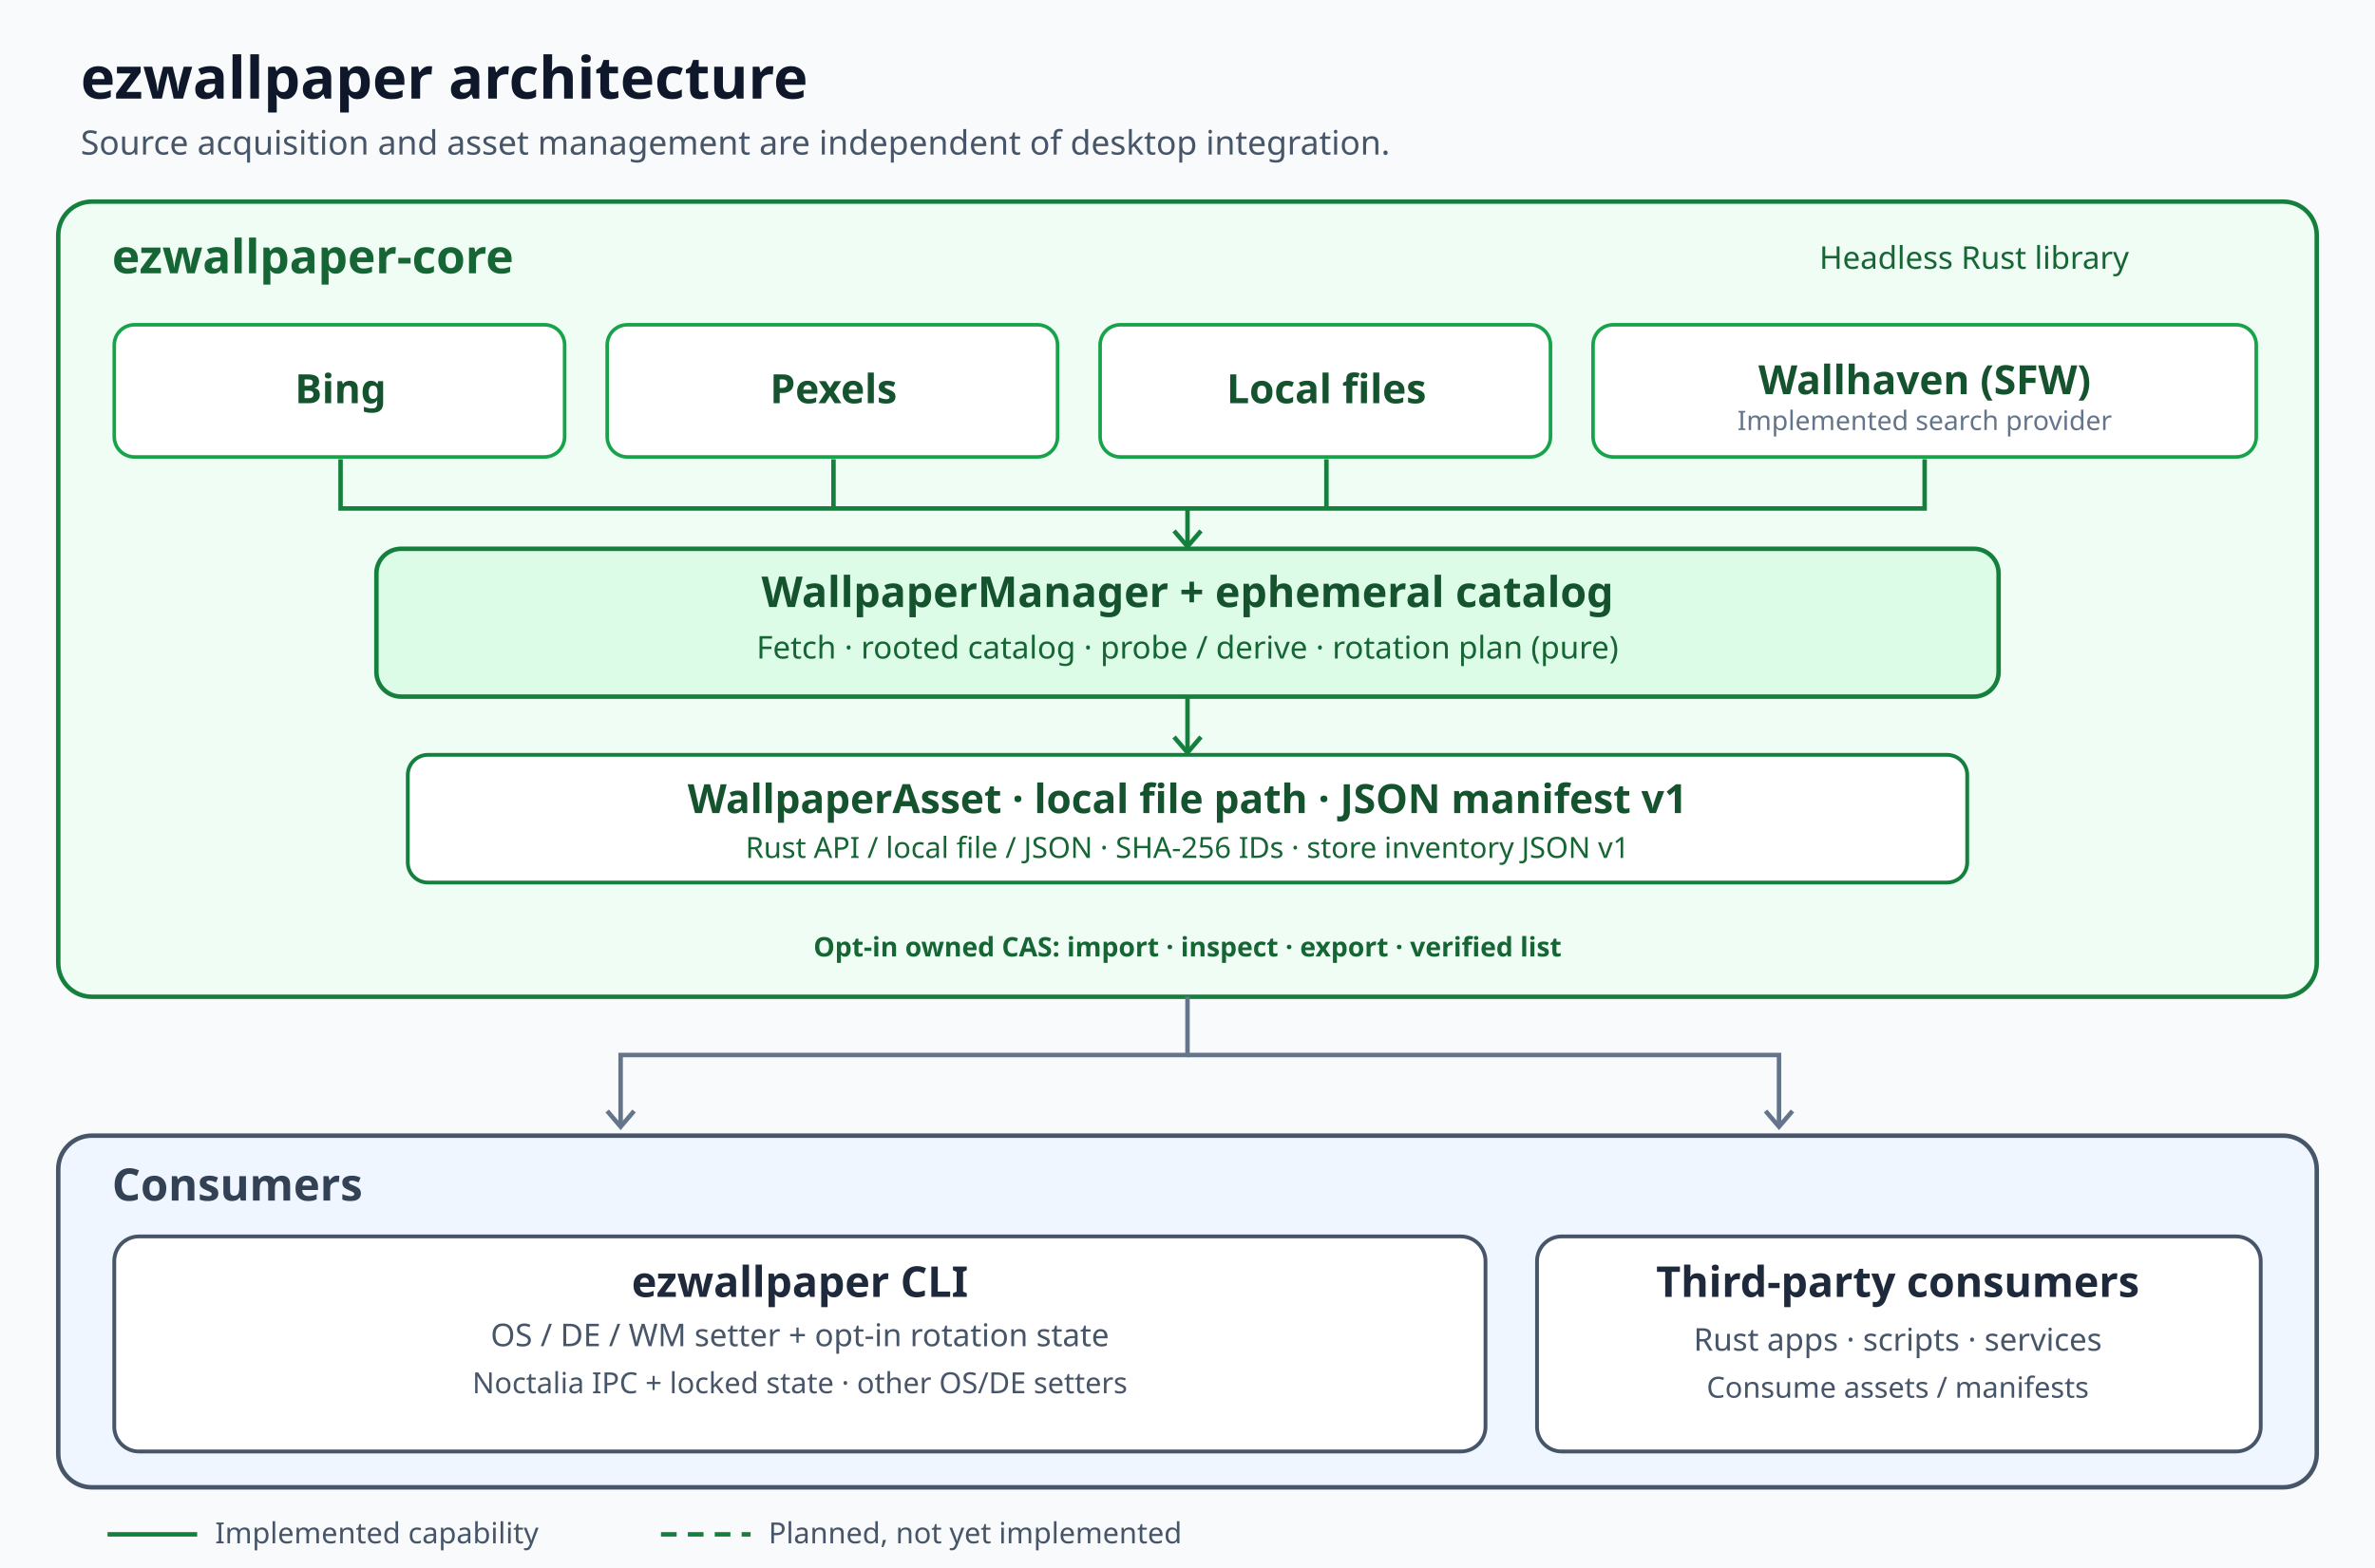
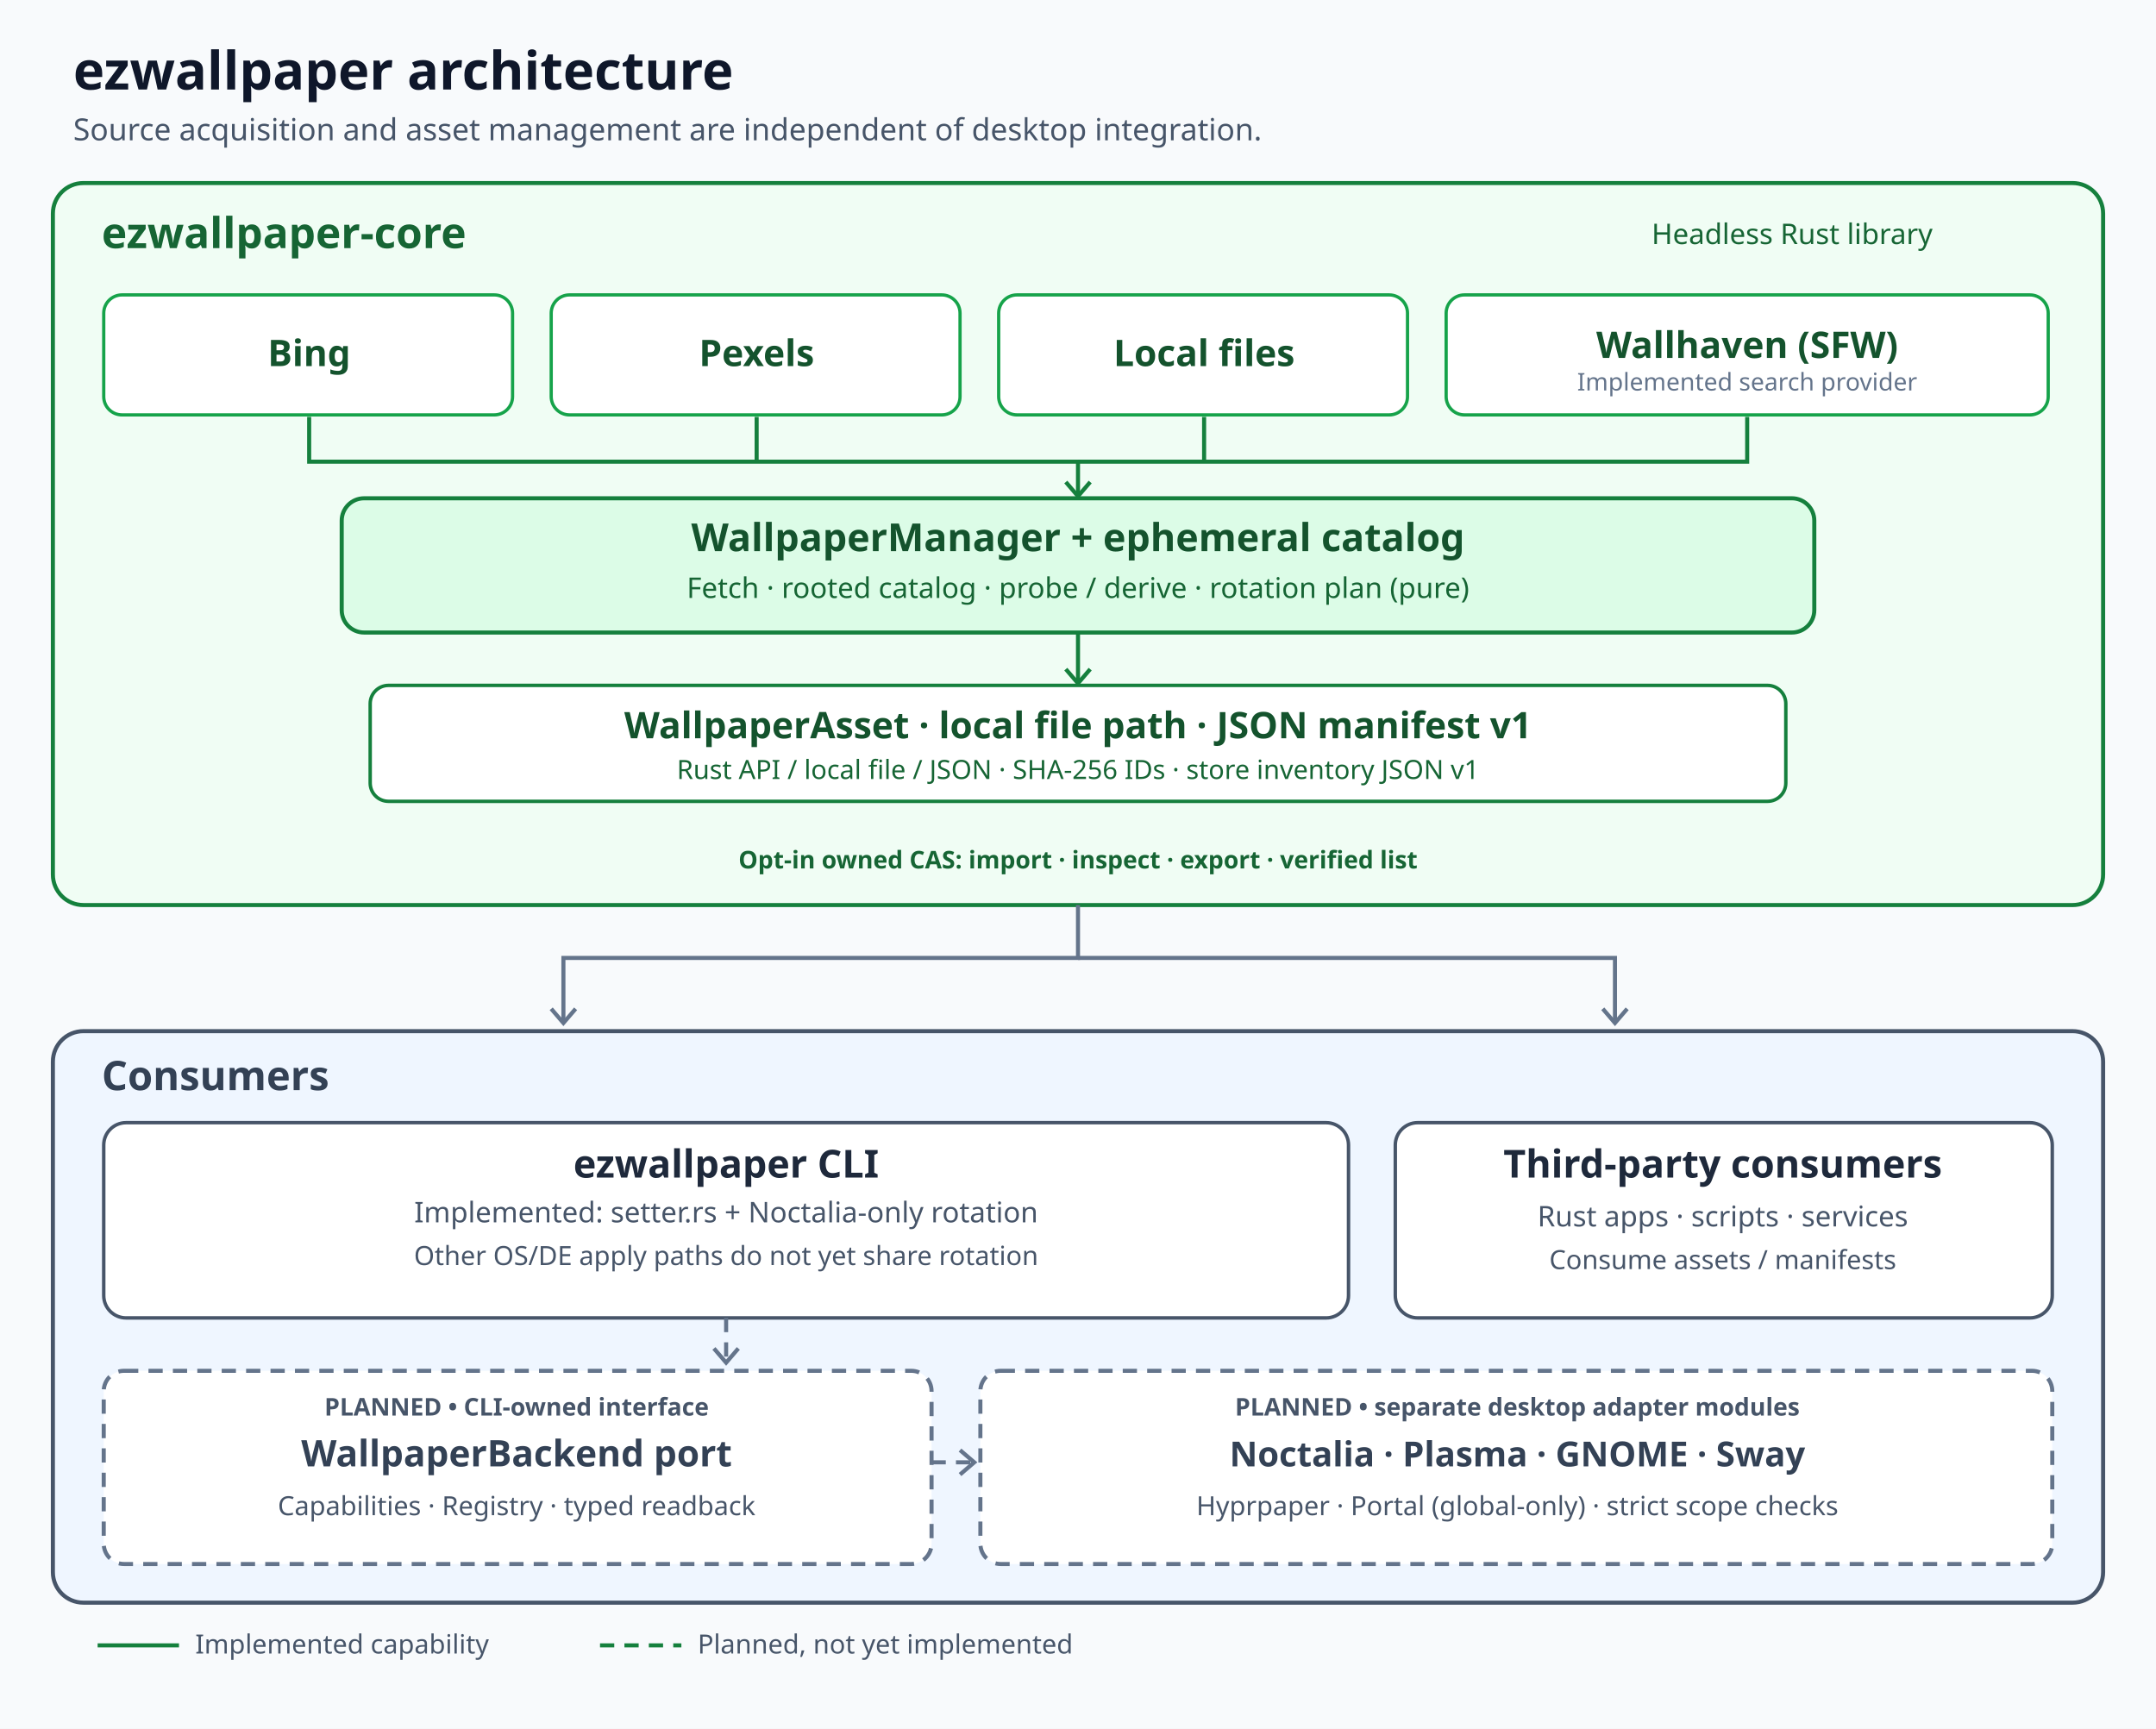
- <svg xmlns="http://www.w3.org/2000/svg" width="1060" height="700" viewBox="0 0 1060 700" role="img" aria-labelledby="title desc">
-   <rect width="1060" height="700" fill="#f8fafc" />
+ <svg xmlns="http://www.w3.org/2000/svg" width="1060" height="850" viewBox="0 0 1060 850" role="img" aria-labelledby="title desc">
+   <rect width="1060" height="850" fill="#f8fafc" />
  <text x="36" y="44" fill="#0f172a" font-family="system-ui, sans-serif" font-size="26" font-weight="700">ezwallpaper architecture</text>
  <text x="36" y="69" fill="#475569" font-family="system-ui, sans-serif" font-size="15">Source acquisition and asset management are independent of desktop integration.</text>
  <rect x="26" y="90" width="1008" height="355" rx="15" fill="#f0fdf4" stroke="#15803d" stroke-width="2" />
  <text x="50" y="122" fill="#166534" font-family="system-ui, sans-serif" font-size="21" font-weight="700">ezwallpaper-core</text>
  <text x="812" y="120" fill="#166534" font-family="system-ui, sans-serif" font-size="14">Headless Rust library</text>
  <g fill="#fff" stroke="#16a34a" stroke-width="1.6">
    <rect x="51" y="145" width="201" height="59" rx="9" />
    <rect x="271" y="145" width="201" height="59" rx="9" />
    <rect x="491" y="145" width="201" height="59" rx="9" />
  </g>
  <rect x="711" y="145" width="296" height="59" rx="9" fill="#fff" stroke="#16a34a" stroke-width="1.6" />
  <g fill="#14532d" font-family="system-ui, sans-serif" font-size="18" font-weight="600" text-anchor="middle">
    <text x="152" y="180">Bing</text>
    <text x="372" y="180">Pexels</text>
    <text x="592" y="180">Local files</text>
    <text x="859" y="176">Wallhaven (SFW)</text>
  </g>
  <text x="859" y="192" fill="#64748b" font-family="system-ui, sans-serif" font-size="12" text-anchor="middle">Implemented search provider</text>
  <g stroke="#15803d" stroke-width="2" fill="none">
    <path d="M152 205 V227 H530 V244" />
    <path d="M372 205 V227" />
    <path d="M592 205 V227" />
    <path d="M859 205 V227 H530" />
    <path d="M524 237 L530 244 L536 237" />
  </g>
  <rect x="168" y="245" width="724" height="66" rx="11" fill="#dcfce7" stroke="#15803d" stroke-width="2" />
  <text x="530" y="271" fill="#14532d" font-family="system-ui, sans-serif" font-size="19" font-weight="700" text-anchor="middle">WallpaperManager + ephemeral catalog</text>
  <text x="530" y="294" fill="#166534" font-family="system-ui, sans-serif" font-size="14" text-anchor="middle">Fetch · rooted catalog · probe / derive · rotation plan (pure)</text>
  <path d="M530 311 V335" stroke="#15803d" stroke-width="2" />
  <path d="M524 329 L530 336 L536 329" fill="none" stroke="#15803d" stroke-width="2" />
  <rect x="182" y="337" width="696" height="57" rx="9" fill="#fff" stroke="#15803d" stroke-width="1.7" />
  <text x="530" y="363" fill="#14532d" font-family="system-ui, sans-serif" font-size="18" font-weight="700" text-anchor="middle">WallpaperAsset · local file path · JSON manifest v1</text>
  <text x="530" y="383" fill="#166534" font-family="system-ui, sans-serif" font-size="13" text-anchor="middle">Rust API / local file / JSON · SHA-256 IDs · store inventory JSON v1</text>
  <text x="530" y="427" fill="#166534" font-family="system-ui, sans-serif" font-size="12" font-weight="600" text-anchor="middle">Opt-in owned CAS: import · inspect · export · verified list</text>
  <g stroke="#64748b" stroke-width="2" fill="none">
    <path d="M530 445 V471 H277 V502" />
    <path d="M530 471 H794 V502" />
    <path d="M271 496 L277 503 L283 496" />
    <path d="M788 496 L794 503 L800 496" />
  </g>
-   <rect x="26" y="507" width="1008" height="157" rx="15" fill="#eff6ff" stroke="#475569" stroke-width="2" />
+   <rect x="26" y="507" width="1008" height="281" rx="15" fill="#eff6ff" stroke="#475569" stroke-width="2" />
  <text x="50" y="536" fill="#334155" font-family="system-ui, sans-serif" font-size="20" font-weight="700">Consumers</text>
  <rect x="51" y="552" width="612" height="96" rx="11" fill="#fff" stroke="#475569" stroke-width="1.7" />
  <text x="357" y="579" fill="#1e293b" font-family="system-ui, sans-serif" font-size="19" font-weight="700" text-anchor="middle">ezwallpaper CLI</text>
-   <text x="357" y="601" fill="#475569" font-family="system-ui, sans-serif" font-size="14" text-anchor="middle">OS / DE / WM setter + opt-in rotation state</text>
-   <text x="357" y="622" fill="#475569" font-family="system-ui, sans-serif" font-size="13" text-anchor="middle">Noctalia IPC + locked state · other OS/DE setters</text>
+   <text x="357" y="601" fill="#475569" font-family="system-ui, sans-serif" font-size="14" text-anchor="middle">Implemented: setter.rs + Noctalia-only rotation</text>
+   <text x="357" y="622" fill="#475569" font-family="system-ui, sans-serif" font-size="13" text-anchor="middle">Other OS/DE apply paths do not yet share rotation</text>
  <rect x="686" y="552" width="323" height="96" rx="11" fill="#fff" stroke="#475569" stroke-width="1.7" />
  <text x="847" y="579" fill="#1e293b" font-family="system-ui, sans-serif" font-size="19" font-weight="700" text-anchor="middle">Third-party consumers</text>
  <text x="847" y="603" fill="#475569" font-family="system-ui, sans-serif" font-size="14" text-anchor="middle">Rust apps · scripts · services</text>
  <text x="847" y="624" fill="#475569" font-family="system-ui, sans-serif" font-size="13" text-anchor="middle">Consume assets / manifests</text>
-   <path d="M48 685 H88" stroke="#15803d" stroke-width="2" />
-   <text x="96" y="689" fill="#475569" font-family="system-ui, sans-serif" font-size="13">Implemented capability</text>
-   <path d="M295 685 H335" stroke="#15803d" stroke-width="2" stroke-dasharray="7 5" />
-   <text x="343" y="689" fill="#475569" font-family="system-ui, sans-serif" font-size="13">Planned, not yet implemented</text>
+   <path d="M357 648 V670" stroke="#64748b" stroke-width="2" stroke-dasharray="7 5" />
+   <path d="M351 663 L357 670 L363 663" fill="none" stroke="#64748b" stroke-width="2" />
+   <rect x="51" y="674" width="407" height="95" rx="10" fill="#fff" stroke="#64748b" stroke-width="2" stroke-dasharray="7 5" />
+   <text x="254" y="696" fill="#475569" font-family="system-ui, sans-serif" font-size="12" font-weight="700" text-anchor="middle">PLANNED • CLI-owned interface</text>
+   <text x="254" y="721" fill="#334155" font-family="system-ui, sans-serif" font-size="18" font-weight="650" text-anchor="middle">WallpaperBackend port</text>
+   <text x="254" y="745" fill="#475569" font-family="system-ui, sans-serif" font-size="13" text-anchor="middle">Capabilities · Registry · typed readback</text>
+   <path d="M458 719 H479" stroke="#64748b" stroke-width="2" stroke-dasharray="7 5" />
+   <path d="M472 713 L479 719 L472 725" fill="none" stroke="#64748b" stroke-width="2" />
+   <rect x="482" y="674" width="527" height="95" rx="10" fill="#fff" stroke="#64748b" stroke-width="2" stroke-dasharray="7 5" />
+   <text x="746" y="696" fill="#475569" font-family="system-ui, sans-serif" font-size="12" font-weight="700" text-anchor="middle">PLANNED • separate desktop adapter modules</text>
+   <text x="746" y="721" fill="#334155" font-family="system-ui, sans-serif" font-size="17" font-weight="650" text-anchor="middle">Noctalia · Plasma · GNOME · Sway</text>
+   <text x="746" y="745" fill="#475569" font-family="system-ui, sans-serif" font-size="13" text-anchor="middle">Hyprpaper · Portal (global-only) · strict scope checks</text>
+   <path d="M48 809 H88" stroke="#15803d" stroke-width="2" />
+   <text x="96" y="813" fill="#475569" font-family="system-ui, sans-serif" font-size="13">Implemented capability</text>
+   <path d="M295 809 H335" stroke="#15803d" stroke-width="2" stroke-dasharray="7 5" />
+   <text x="343" y="813" fill="#475569" font-family="system-ui, sans-serif" font-size="13">Planned, not yet implemented</text>
</svg>
